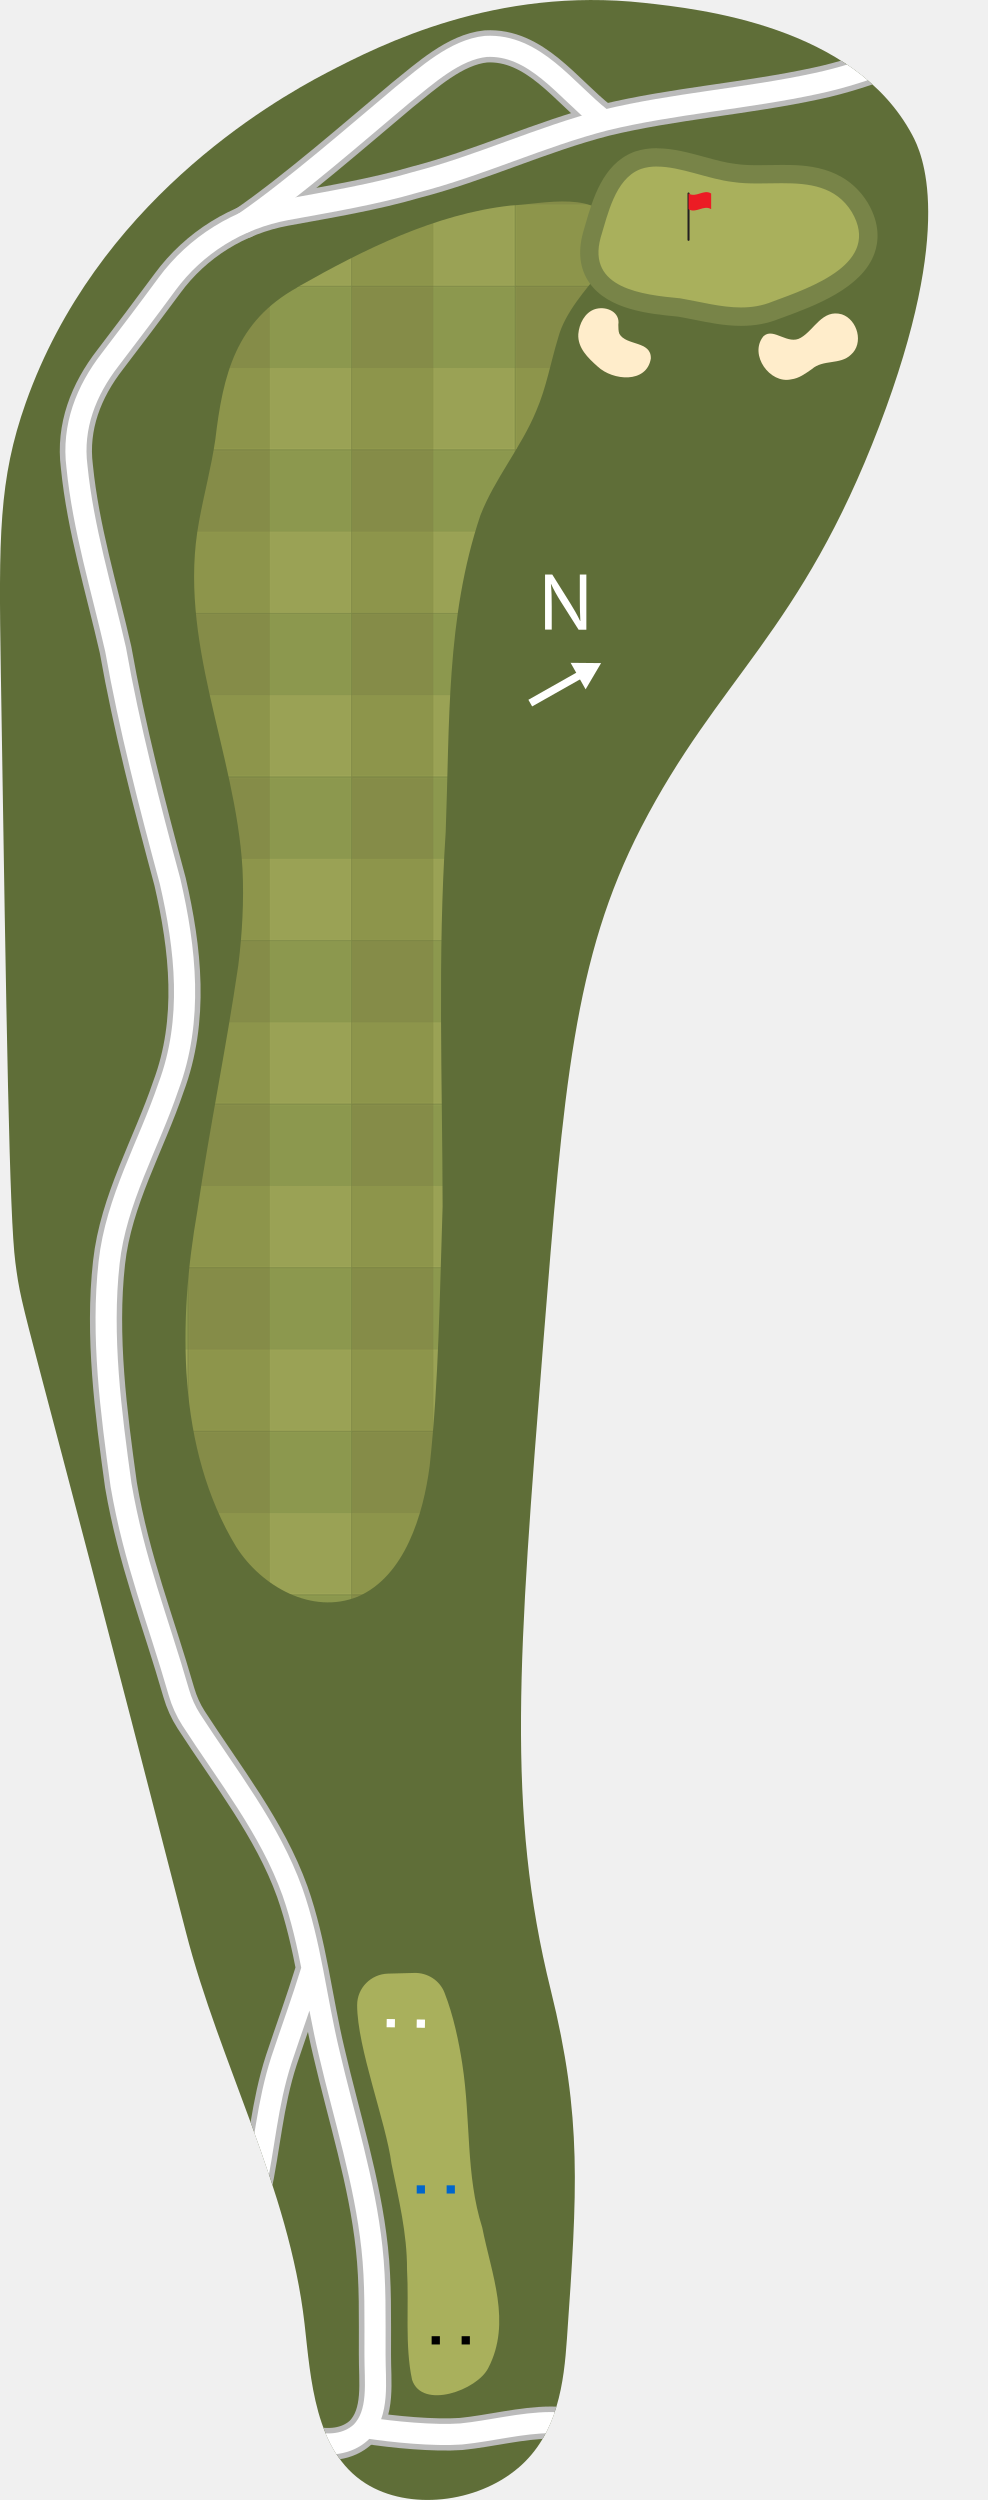
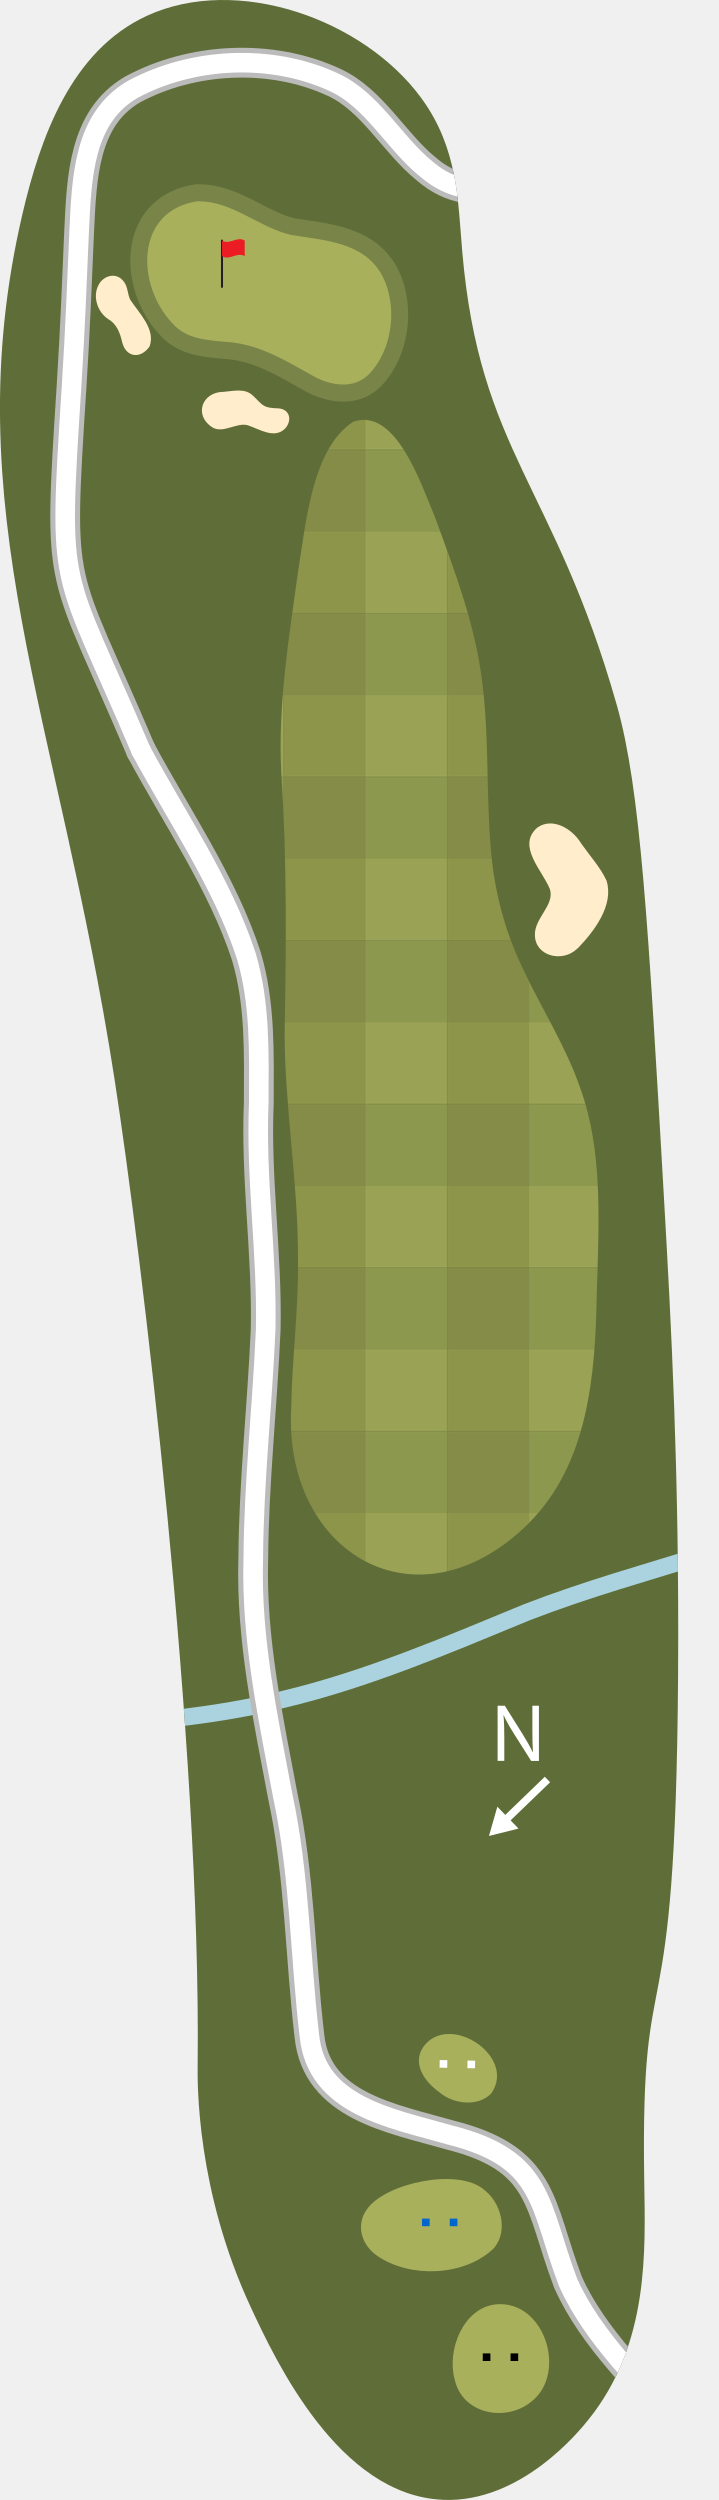
- <svg xmlns="http://www.w3.org/2000/svg" id="Layer_2" data-name="Layer 2" viewBox="0 0 144.93 366.8">
+ <svg xmlns="http://www.w3.org/2000/svg" id="Layer_2" data-name="Layer 2" viewBox="0 0 105.35 366.8">
  <defs>
    <style>
      .cls-1 {
+         stroke: #bbb;
+         stroke-width: 4.37px;
+       }
+ 
+       .cls-1, .cls-2, .cls-3, .cls-4, .cls-5, .cls-6, .cls-7 {
+         fill: none;
+       }
+ 
+       .cls-1, .cls-2, .cls-5 {
+         stroke-linejoin: round;
+       }
+ 
+       .cls-1, .cls-2, .cls-5, .cls-7 {
+         stroke-linecap: round;
+       }
+ 
+       .cls-8 {
        fill: #9aa255;
      }

      .cls-2 {
+         stroke: #aad3df;
+         stroke-width: 2.5px;
+       }
+ 
+       .cls-9 {
        fill: #788448;
      }

-       .cls-3 {
+       .cls-10 {
        fill: url(#New_Pattern);
      }

-       .cls-3, .cls-4, .cls-5, .cls-6 {
+       .cls-10, .cls-11, .cls-12, .cls-13 {
        fill-rule: evenodd;
      }

-       .cls-7 {
+       .cls-14 {
        fill: #fff;
      }

-       .cls-8, .cls-9, .cls-10, .cls-11, .cls-12, .cls-13 {
-         fill: none;
-       }
- 
-       .cls-9 {
+       .cls-4 {
        stroke-miterlimit: 10;
        stroke-width: 1.12px;
      }

-       .cls-9, .cls-12 {
+       .cls-4, .cls-5 {
        stroke: #fff;
      }

-       .cls-14 {
+       .cls-15 {
        fill: #8d954b;
      }

-       .cls-15 {
+       .cls-16 {
        fill: #8c984e;
      }

-       .cls-4 {
+       .cls-11 {
        fill: #ffedcb;
      }

-       .cls-10 {
+       .cls-5 {
+         stroke-width: 2.87px;
+       }
+ 
+       .cls-6 {
        clip-rule: evenodd;
      }

-       .cls-11 {
+       .cls-7 {
        stroke: #231f20;
        stroke-miterlimit: 2;
        stroke-width: .3px;
      }

-       .cls-11, .cls-12, .cls-13 {
-         stroke-linecap: round;
-       }
- 
-       .cls-5 {
+       .cls-12 {
        fill: #a9b05c;
      }

-       .cls-16 {
+       .cls-17 {
        fill: #ec1c24;
      }

-       .cls-17 {
+       .cls-18 {
        fill: #06c;
      }

-       .cls-6 {
+       .cls-13 {
        fill: #5f6e38;
      }

-       .cls-18 {
+       .cls-19 {
        clip-path: url(#clippath);
      }

-       .cls-12 {
-         stroke-width: 3.1px;
-       }
- 
-       .cls-12, .cls-13 {
-         stroke-linejoin: round;
-       }
- 
-       .cls-19 {
+       .cls-20 {
        fill: #858c48;
-       }
- 
-       .cls-13 {
-         stroke: #bbb;
-         stroke-width: 4.72px;
      }
    </style>
    <clipPath id="clippath">
-       <path class="cls-10" d="M75.99,362.13c-6.05,5.13-15.99,6.25-22.33,2.25-7.5-4.73-8.06-15.41-8.98-23.46-2.27-19.89-12.43-38.08-17.41-57.47C3.04,189.06,3.32,193.39,2.25,185.19c-.87-6.71-1.29-33.39-2.13-86.75-.31-19.64-.33-28.08,3.67-39.37C14.13,29.91,39.49,15.08,47.93,10.68,56,6.48,72.75-1.97,94.51.42c8.14.89,30.78,3.37,39.33,19.38,1.42,2.65,6.45,13.17-4.84,42.73-11.56,30.26-23.57,36.86-34.93,58.88-9.87,19.14-11.37,38.01-14.37,75.75-3.62,45.64-5.43,68.45,1.1,94.79,4.65,18.75,3.89,29.57,2.38,51.21-.44,6.26-1.28,13.97-7.19,18.98Z" />
+       <path class="cls-6" d="M65,366.78c11.51.47,20.07-10.19,21.36-11.8,8.93-11.13,8.32-24.71,8.16-35.14-.55-36.19,4.59-16.26,4.97-74.25.19-29.64-1.04-51.77-2.07-69.78-2.3-40.08-3.45-60.12-6.91-72.31-9.17-32.38-20.16-37.2-22.69-66.61-.65-7.53-.61-15.16-6.05-22.56C53.29,2.81,34.79-3.78,21.55,2.32,10.39,7.46,5.9,20.26,3.31,31.33c-10.08,43.09,5.29,74,13.49,126.98,3.94,25.43,12.72,97.86,12.2,144.64-.03,2.57-.23,18.38,7.84,35.67,3.58,7.67,12.85,27.52,28.15,28.15Z" />
    </clipPath>
-     <pattern id="New_Pattern" data-name="New Pattern" x="0" y="0" width="24" height="24" patternTransform="translate(-1976.41 1230)" patternUnits="userSpaceOnUse" viewBox="0 0 24 24">
+     <pattern id="New_Pattern" data-name="New Pattern" x="0" y="0" width="24" height="24" patternTransform="translate(-2154.36 1230)" patternUnits="userSpaceOnUse" viewBox="0 0 24 24">
      <g>
-         <rect class="cls-8" width="24" height="24" />
-         <rect class="cls-1" width="12" height="12" />
-         <rect class="cls-14" x="12" width="12" height="12" />
-         <rect class="cls-19" x="12" y="12" width="12" height="12" />
-         <rect class="cls-15" y="12" width="12" height="12" />
+         <rect class="cls-3" width="24" height="24" />
+         <rect class="cls-8" width="12" height="12" />
+         <rect class="cls-15" x="12" width="12" height="12" />
+         <rect class="cls-20" x="12" y="12" width="12" height="12" />
+         <rect class="cls-16" y="12" width="12" height="12" />
      </g>
    </pattern>
  </defs>
-   <g id="Hole_9" data-name="Hole 9">
-     <g class="cls-18">
+   <g id="Hole_10" data-name="Hole 10">
+     <g class="cls-19">
      <g>
-         <path class="cls-6" d="M75.99,362.13c-6.05,5.13-15.99,6.25-22.33,2.25-7.5-4.73-8.06-15.41-8.98-23.46-2.27-19.89-12.43-38.08-17.41-57.47C3.04,189.06,3.32,193.39,2.25,185.19c-.87-6.71-1.29-33.39-2.13-86.75-.31-19.64-.33-28.08,3.67-39.37C14.13,29.91,39.49,15.08,47.93,10.68,56,6.48,72.75-1.97,94.51.42c8.14.89,30.78,3.37,39.33,19.38,1.42,2.65,6.45,13.17-4.84,42.73-11.56,30.26-23.57,36.86-34.93,58.88-9.87,19.14-11.37,38.01-14.37,75.75-3.62,45.64-5.43,68.45,1.1,94.79,4.65,18.75,3.89,29.57,2.38,51.21-.44,6.26-1.28,13.97-7.19,18.98Z" />
-         <path class="cls-3" d="M43.61,42.18c-9.03,5.02-10.88,12.72-12.02,22.32-.59,4.07-1.65,7.94-2.38,11.97-3.26,17.42,5.37,33.88,6.37,51.01.23,4.73-.04,9.48-.62,14.18-1.78,12.17-4.2,23.77-6,35.98-2.82,16.09-3.08,34.88,5.72,49.35,3.72,5.81,11.11,9.96,17.79,7.28,6.94-2.98,9.64-12.08,10.57-19.18,1.36-12.48,1.47-25.43,1.9-38.11-.03-18.15-.74-36.87.45-54.88.61-15.97.03-31.41,5.09-46.48,2.07-5.37,6.02-10.02,8.2-15.34,1.49-3.43,2.12-7.16,3.21-10.71.98-3.75,4.21-7.24,6.18-9.73,1.58-2.01,2.84-4.33,2.18-6.31-2.23-5.79-10.4-3.61-15.37-3.37-11.03,1.24-21.48,6.44-31.06,11.87l-.22.14Z" />
+         <path class="cls-13" d="M65,366.78c11.51.47,20.07-10.19,21.36-11.8,8.93-11.13,8.32-24.71,8.16-35.14-.55-36.19,4.59-16.26,4.97-74.25.19-29.64-1.04-51.77-2.07-69.78-2.3-40.08-3.45-60.12-6.91-72.31-9.17-32.38-20.16-37.2-22.69-66.61-.65-7.53-.61-15.16-6.05-22.56C53.29,2.81,34.79-3.78,21.55,2.32,10.39,7.46,5.9,20.26,3.31,31.33c-10.08,43.09,5.29,74,13.49,126.98,3.94,25.43,12.72,97.86,12.2,144.64-.03,2.57-.23,18.38,7.84,35.67,3.58,7.67,12.85,27.52,28.15,28.15Z" />
+         <path class="cls-10" d="M77.64,223.41c8.65-8.68,9.7-21.64,9.91-33.3.3-10.54.98-21.07-2.4-30.42-2.13-6.23-5.76-11.8-8.52-17.75-2.68-5.62-4.19-11.58-4.65-17.8-.65-7.85-.22-15.83-1.18-23.67-.99-8.65-4.09-16.7-7-24.64-1.99-4.67-5.68-16.15-11.98-13.95-6.07,3.94-6.93,14.95-8.08,21.91-1.34,9.77-2.97,19.56-2.48,29.4.84,12.71.75,25.42.5,38.16,0,11.16,2.01,22.22,1.96,33.41.11,7.23-.87,14.51-.99,21.7-1.2,21.47,18.53,33.08,34.75,17.13l.17-.17Z" />
        <g>
-           <path class="cls-5" d="M108.71,46.46c-2.26,0-4.49-.45-6.65-.88-.84-.17-1.67-.34-2.5-.48-3.76-.35-9.58-.89-12.02-4.4-1.15-1.65-1.4-3.73-.74-6.17.13-.42.24-.82.36-1.23,1.05-3.63,2.37-8.14,6.17-9.69l.27-.1c.88-.29,1.78-.43,2.8-.43,2.14,0,4.41.62,6.6,1.22,1.65.45,3.21.88,4.67,1.05,1.24.19,2.52.21,3.5.21.57,0,1.15,0,1.73-.02.59,0,1.19-.02,1.78-.02,4.07,0,8.65.38,11.42,4.86,1.31,2.22,1.61,4.33.91,6.3-1.62,4.55-8.26,6.99-12.65,8.61l-.57.21c-1.52.63-3.2.94-5.09.94h0Z" />
-           <path class="cls-2" d="M96.4,24.44c3.48,0,7.53,1.85,11.12,2.26,1.16.18,2.4.22,3.66.22,1.16,0,2.34-.04,3.51-.04,4.04,0,7.93.43,10.28,4.22,4.44,7.53-5.98,11.06-11.63,13.15-1.53.63-3.07.86-4.62.86-2.97,0-5.97-.84-8.92-1.34-5.56-.52-13.69-1.44-11.68-8.89,1.07-3.5,2.14-8.55,5.74-10.02l.21-.08c.74-.25,1.53-.35,2.35-.35M96.4,21.74c-1.16,0-2.21.16-3.19.48h-.03s-.03.02-.03.02l-.21.08-.05.02-.05.02c-4.41,1.8-5.88,6.87-6.95,10.57-.12.4-.23.79-.34,1.17v.04s-.02.04-.02.04c-.77,2.84-.45,5.29.93,7.29,2.78,4,8.9,4.6,13,4.98.77.13,1.54.29,2.36.45,2.22.45,4.52.91,6.91.91,2.05,0,3.88-.34,5.6-1.04l.53-.19c4.63-1.7,11.62-4.28,13.45-9.43.58-1.63.88-4.23-1-7.41v-.02s-.03-.02-.03-.02c-3.4-5.5-9.37-5.5-12.57-5.5-.6,0-1.2,0-1.81.02-.57,0-1.14.02-1.71.02-.94,0-2.15-.02-3.25-.19h-.05s-.05-.01-.05-.01c-1.36-.16-2.87-.57-4.47-1.01-2.28-.62-4.63-1.27-6.95-1.27h0Z" />
+           <path class="cls-12" d="M50.36,57.67c-1.65,0-3.46-.52-5.11-1.46l-.92-.52c-3.44-1.95-7-3.96-10.91-4.25l-.56-.05c-2.91-.25-6.21-.53-8.46-3.09-3.51-3.69-4.94-9.36-3.45-13.76,1.16-3.42,3.93-5.64,7.8-6.24h.08s.31-.02.42-.02c3.13,0,5.82,1.39,8.42,2.73,1.82.94,3.54,1.83,5.36,2.24.52.08,1.12.17,1.73.26,4.43.65,9.45,1.38,12.17,5.88,2.94,5.06,2.03,12.46-2.02,16.5l-.23.2c-1.13,1.02-2.63,1.57-4.32,1.57h0Z" />
+           <path class="cls-9" d="M29.24,29.54c4.89,0,8.83,3.88,13.51,4.94,4.68.77,10.35.99,13.11,5.57,2.62,4.51,1.85,11.29-1.84,14.97l-.17.14c-1,.9-2.23,1.26-3.5,1.26-1.55,0-3.16-.54-4.49-1.3-3.89-2.18-7.81-4.59-12.36-4.93-2.9-.26-6.13-.38-8.18-2.72-5.36-5.63-5.56-16.51,3.61-17.94.1,0,.2,0,.31,0M29.24,27.04c-.13,0-.26,0-.39,0h-.15s-.15.03-.15.03c-4.34.68-7.47,3.19-8.79,7.08-1.63,4.8-.1,10.97,3.72,15.02,2.59,2.91,6.29,3.22,9.26,3.47l.54.05c3.67.27,6.95,2.13,10.43,4.09l.93.53c1.81,1.04,3.85,1.62,5.71,1.62,2,0,3.78-.66,5.17-1.9l.14-.12.06-.06.06-.06c4.43-4.42,5.43-12.49,2.23-17.99-3.04-5.04-8.61-5.86-13.08-6.51-.58-.08-1.15-.17-1.71-.26-1.64-.39-3.27-1.23-5-2.12-2.61-1.34-5.56-2.87-8.99-2.87h0Z" />
        </g>
-         <path class="cls-5" d="M52.4,294.18c0,6.25,4.24,17.18,5.04,23.29,1.04,5.14,2.3,10.18,2.28,15.55.3,5.23-.34,11.12.74,16.15,1.48,4.43,9.55,1.53,11.18-1.74,3.47-6.68.45-13.8-.88-20.58-2.47-7.84-1.64-15.6-2.94-24.08-.49-3.17-1.29-7.07-2.61-10.42-.7-1.79-2.49-2.93-4.42-2.88l-3.85.1c-2.51.06-4.54,2.1-4.54,4.61Z" />
-         <path class="cls-4" d="M111.96,49.4c-2.07,2.67,1,6.96,4.11,6.26,1.17-.14,2.08-.84,3.04-1.5,1.66-1.47,4.16-.59,5.73-2.11,1.93-1.66.99-5.14-1.32-5.93-2.87-.81-4.03,2.28-6.02,3.43-1.88,1.15-3.97-1.5-5.41-.28l-.14.13Z" />
-         <path class="cls-4" d="M87.29,45.36c-1.5.49-2.32,2.16-2.44,3.65-.12,2.03,1.41,3.5,2.84,4.77,2.22,2.09,7.19,2.52,7.8-1.17.09-2.64-3.65-1.85-4.62-3.64-.16-.41-.13-.87-.15-1.32.29-1.85-1.66-2.71-3.2-2.35l-.23.06Z" />
-         <path class="cls-13" d="M142.57,4.2c-7.27,2.91-15.21,6.45-22.78,8.04-10.13,2.2-20.99,2.96-30.96,5.37-9.49,2.44-18.38,6.69-27.89,9.14-5.99,1.76-12.58,2.85-19.07,4.04-6.93,1.27-13.13,5.11-17.3,10.79-2.77,3.76-5.59,7.48-8.41,11.18-3.53,4.55-5.62,9.86-4.88,15.69.91,9.13,3.64,17.94,5.67,26.86,2.04,11.49,4.95,22.73,8,34.04,2.29,9.91,3.42,20.31-.24,30.07-2.9,8.58-7.7,16.67-8.71,25.83-1.2,10.77.27,21.94,1.75,32.65,1.91,11.15,5.38,19.63,8.49,30.44h0c.41,1.4,1.01,2.75,1.8,3.98,5.3,8.21,11.53,16.02,14.85,25.24,2.7,7.66,3.49,15.72,5.38,23.6,2.2,9.48,5.24,18.93,6.29,28.66.57,5.19.44,10.37.45,15.58-.03,4,.74,8.71-2.1,11.51-3.91,3.53-11.16.97-14.39-2.74-9.42-9.79-4.09-21.35-1.16-32.53,1.45-6.63,1.8-12.88,3.93-19.42,1.43-4.3,3.04-8.69,4.36-13" />
-         <path class="cls-13" d="M91.99,361.05c-6.09-8.81-15.61-4.82-24.31-3.94-3.98.29-10.08-.3-14.02-.92" />
-         <path class="cls-13" d="M88.2,17.34c-5.18-4.07-9.75-10.92-16.92-10.53-4.54.47-8.67,4.28-12.25,7.14-6.51,5.46-16.02,13.76-23.18,18.69" />
-         <path class="cls-12" d="M142.57,4.2c-7.27,2.91-15.21,6.45-22.78,8.04-10.13,2.2-20.99,2.96-30.96,5.37-9.49,2.44-18.38,6.69-27.89,9.14-5.95,1.75-12.5,2.84-18.94,4.02-7.01,1.29-13.28,5.18-17.5,10.91-2.74,3.73-5.54,7.41-8.33,11.07-3.53,4.55-5.62,9.86-4.88,15.69.91,9.13,3.64,17.94,5.67,26.86,2.04,11.49,4.95,22.73,8,34.04,2.29,9.91,3.42,20.31-.24,30.07-2.9,8.58-7.7,16.67-8.71,25.83-1.2,10.77.27,21.94,1.75,32.65,1.91,11.15,5.38,19.63,8.49,30.44h0c.41,1.4,1.01,2.75,1.8,3.98,5.3,8.21,11.53,16.02,14.85,25.24,2.7,7.66,3.49,15.72,5.38,23.6,2.2,9.48,5.24,18.93,6.29,28.66.57,5.19.44,10.37.45,15.58-.03,4,.74,8.71-2.1,11.51-3.91,3.53-11.16.97-14.39-2.74-9.42-9.79-4.09-21.35-1.16-32.53,1.45-6.63,1.8-12.88,3.93-19.42,1.43-4.3,3.04-8.69,4.36-13" />
-         <path class="cls-12" d="M91.99,361.05c-6.09-8.81-15.61-4.82-24.31-3.94-3.98.29-10.08-.3-14.02-.92" />
-         <path class="cls-12" d="M88.2,17.34c-5.18-4.07-9.75-10.92-16.92-10.53-4.54.47-8.67,4.28-12.25,7.14-6.51,5.46-16.02,13.76-23.18,18.69" />
+         <path class="cls-12" d="M72.59,329.7c1.99-2.54.89-6.57-1.58-8.43-3.75-3.24-14.38-1.02-17.15,2.84-1.76,2.42-.77,5.34,1.54,6.9,4.78,3.27,12.77,2.99,17.05-1.14l.14-.17Z" />
+         <path class="cls-12" d="M78.03,352.31c5.24-4.2,1.85-14.83-5.21-14.22-4.84.45-7.32,6.74-6.1,11.06,1.13,5.03,7.39,6.25,11.12,3.31l.19-.15Z" />
+         <path class="cls-11" d="M84.83,139.07c2.31-2.39,5.29-6.27,4.16-9.86-.87-1.91-2.42-3.6-3.73-5.47-1.24-2.11-4.21-3.92-6.44-2.3-3.07,2.71.83,6.33,1.87,9.05.71,2.3-2.29,4.23-2.21,6.69.03,3.16,4.07,4.07,6.16,2.05l.18-.15Z" />
+         <path class="cls-12" d="M72.12,307.08c3.68-5.4-6.23-11.92-9.99-6.79-1.7,2.46.12,5.09,2.3,6.66,2.06,1.79,5.65,2.18,7.56.28l.14-.16Z" />
+         <path class="cls-11" d="M41.98,62.7c.97-1.31.35-2.83-1.38-2.79-.64-.05-1.26-.06-1.78-.34-.68-.34-1.14-1.04-1.71-1.52-1.14-1.12-2.76-.69-4.28-.56-3.26,0-4.43,3.5-1.63,5.24,1.59.9,3.53-.8,5.18-.33,1.68.56,3.91,2.07,5.46.46l.13-.16Z" />
+         <path class="cls-11" d="M21.97,50.76c.86-2.52-1.63-4.88-2.85-6.77-.41-.8-.35-1.8-.87-2.55-1.05-1.62-3.12-1.07-3.83.45-.84,1.67-.11,3.88,1.43,4.91,1.29.72,1.77,2.07,2.08,3.43.57,2.21,2.64,2.46,3.93.71l.11-.18Z" />
+         <path class="cls-2" d="M19.68,252.79c7.34-.77,14.67-1.6,21.87-3.45,12.26-2.92,23.99-7.94,35.72-12.78,8.71-3.38,17.67-5.87,26.83-8.71" />
+         <path class="cls-1" d="M100.17,356.54c-5.97-6.82-13.16-13.45-16.83-21.69-4.36-11.53-3.41-18.11-17.39-21.62-8.46-2.44-19.54-4.22-20.56-14.58-1.37-11.64-1.4-23.54-3.88-35.04-2.17-11.54-4.7-23.11-4.35-34.95.08-11.3,1.34-22.49,1.82-33.6.24-10.99-1.49-22.27-1.01-33.27.02-7.25.24-14.58-1.83-21.51-3.44-10.6-10.35-20.63-15.44-30.15" />
+         <path class="cls-1" d="M20.7,110.15c-11.88-28.04-12.2-22.09-10.21-53.32.58-9.16.78-15.14,1.13-23.05.38-7.68.6-16.45,7.86-20.67,8.8-4.73,20.32-5.27,29.42-1.08,5.69,2.54,8.91,8.94,13.65,12.77,7.51,6.48,15.12.69,22.72-2.12,3.5-1.19,9.11-2.08,12.78-2.44" />
+         <path class="cls-5" d="M100.17,356.54c-5.97-6.82-13.16-13.45-16.83-21.69-4.36-11.53-3.41-18.11-17.39-21.62-8.46-2.44-19.54-4.22-20.56-14.58-1.37-11.64-1.4-23.54-3.88-35.04-2.17-11.54-4.7-23.11-4.35-34.95.08-11.3,1.34-22.49,1.82-33.6.24-10.99-1.49-22.27-1.01-33.27.02-7.25.24-14.58-1.83-21.51-3.44-10.6-10.35-20.63-15.44-30.15" />
+         <path class="cls-5" d="M20.7,110.15c-11.88-28.04-12.2-22.09-10.21-53.32.58-9.16.78-15.14,1.13-23.05.38-7.68.6-16.45,7.86-20.67,8.8-4.73,20.32-5.27,29.42-1.08,5.69,2.54,8.91,8.94,13.65,12.77,7.51,6.48,15.12.69,22.72-2.12,3.5-1.19,9.11-2.08,12.78-2.44" />
      </g>
      <g>
-         <rect class="cls-7" x="56.75" y="296.23" width="1.21" height="1.21" transform="translate(5.17 -.95) rotate(1)" />
-         <rect class="cls-7" x="61.15" y="296.3" width="1.21" height="1.21" transform="translate(5.18 -1.03) rotate(1)" />
+         <line class="cls-4" x1="80.32" y1="261.09" x2="74.05" y2="267.14" />
+         <polygon class="cls-14" points="72.97 265.08 71.74 269.37 76.08 268.29 72.97 265.08" />
      </g>
      <g>
-         <rect x="63.33" y="342.77" width="1.21" height="1.21" />
-         <rect x="67.73" y="342.77" width="1.21" height="1.21" />
+         <rect x="70.83" y="345.29" width="1.12" height="1.12" />
+         <rect x="74.91" y="345.29" width="1.12" height="1.12" />
      </g>
      <g>
-         <rect class="cls-17" x="61.14" y="320.63" width="1.21" height="1.21" />
-         <rect class="cls-17" x="65.53" y="320.63" width="1.21" height="1.21" />
+         <rect class="cls-18" x="61.92" y="325.51" width="1.12" height="1.12" />
+         <rect class="cls-18" x="65.99" y="325.51" width="1.12" height="1.12" />
      </g>
      <g>
-         <line class="cls-9" x1="77.8" y1="103.16" x2="85.39" y2="98.87" />
-         <polygon class="cls-7" points="85.92 101.14 88.19 97.29 83.72 97.25 85.92 101.14" />
+         <rect class="cls-14" x="64.52" y="302.26" width="1.12" height="1.12" transform="translate(5.28 -1.09) rotate(1)" />
+         <rect class="cls-14" x="68.6" y="302.33" width="1.12" height="1.12" transform="translate(5.28 -1.16) rotate(1)" />
      </g>
-       <path class="cls-7" d="M86.03,84.31v8.08h-1.14l-2.59-4.09c-.6-.95-1.07-1.8-1.45-2.63h-.02c.1,1.09.12,2.08.12,3.33v3.38h-.98v-8.08h1.06l2.57,4.1c.56.9,1.1,1.82,1.51,2.7h.04c-.06-1.03-.08-2-.08-3.35v-3.45h.98Z" />
+       <path class="cls-14" d="M79.07,250.28v8.08h-1.14l-2.59-4.09c-.6-.95-1.07-1.8-1.45-2.63h-.02c.1,1.09.12,2.08.12,3.33v3.38h-.98v-8.08h1.06l2.57,4.1c.56.9,1.1,1.82,1.51,2.7h.04c-.06-1.03-.08-2-.08-3.35v-3.45h.98Z" />
      <g>
-         <line class="cls-11" x1="101.02" y1="35.19" x2="101.02" y2="28.39" />
-         <path class="cls-16" d="M104.34,30.69c-1.11-.69-2.22.69-3.32,0v-2.3c1.11.69,2.22-.69,3.32,0v2.3Z" />
+         <line class="cls-7" x1="32.57" y1="42.09" x2="32.57" y2="35.29" />
+         <path class="cls-17" d="M35.9,37.59c-1.11-.69-2.22.69-3.32,0v-2.3c1.11.69,2.22-.69,3.32,0v2.3Z" />
      </g>
    </g>
  </g>
</svg>
